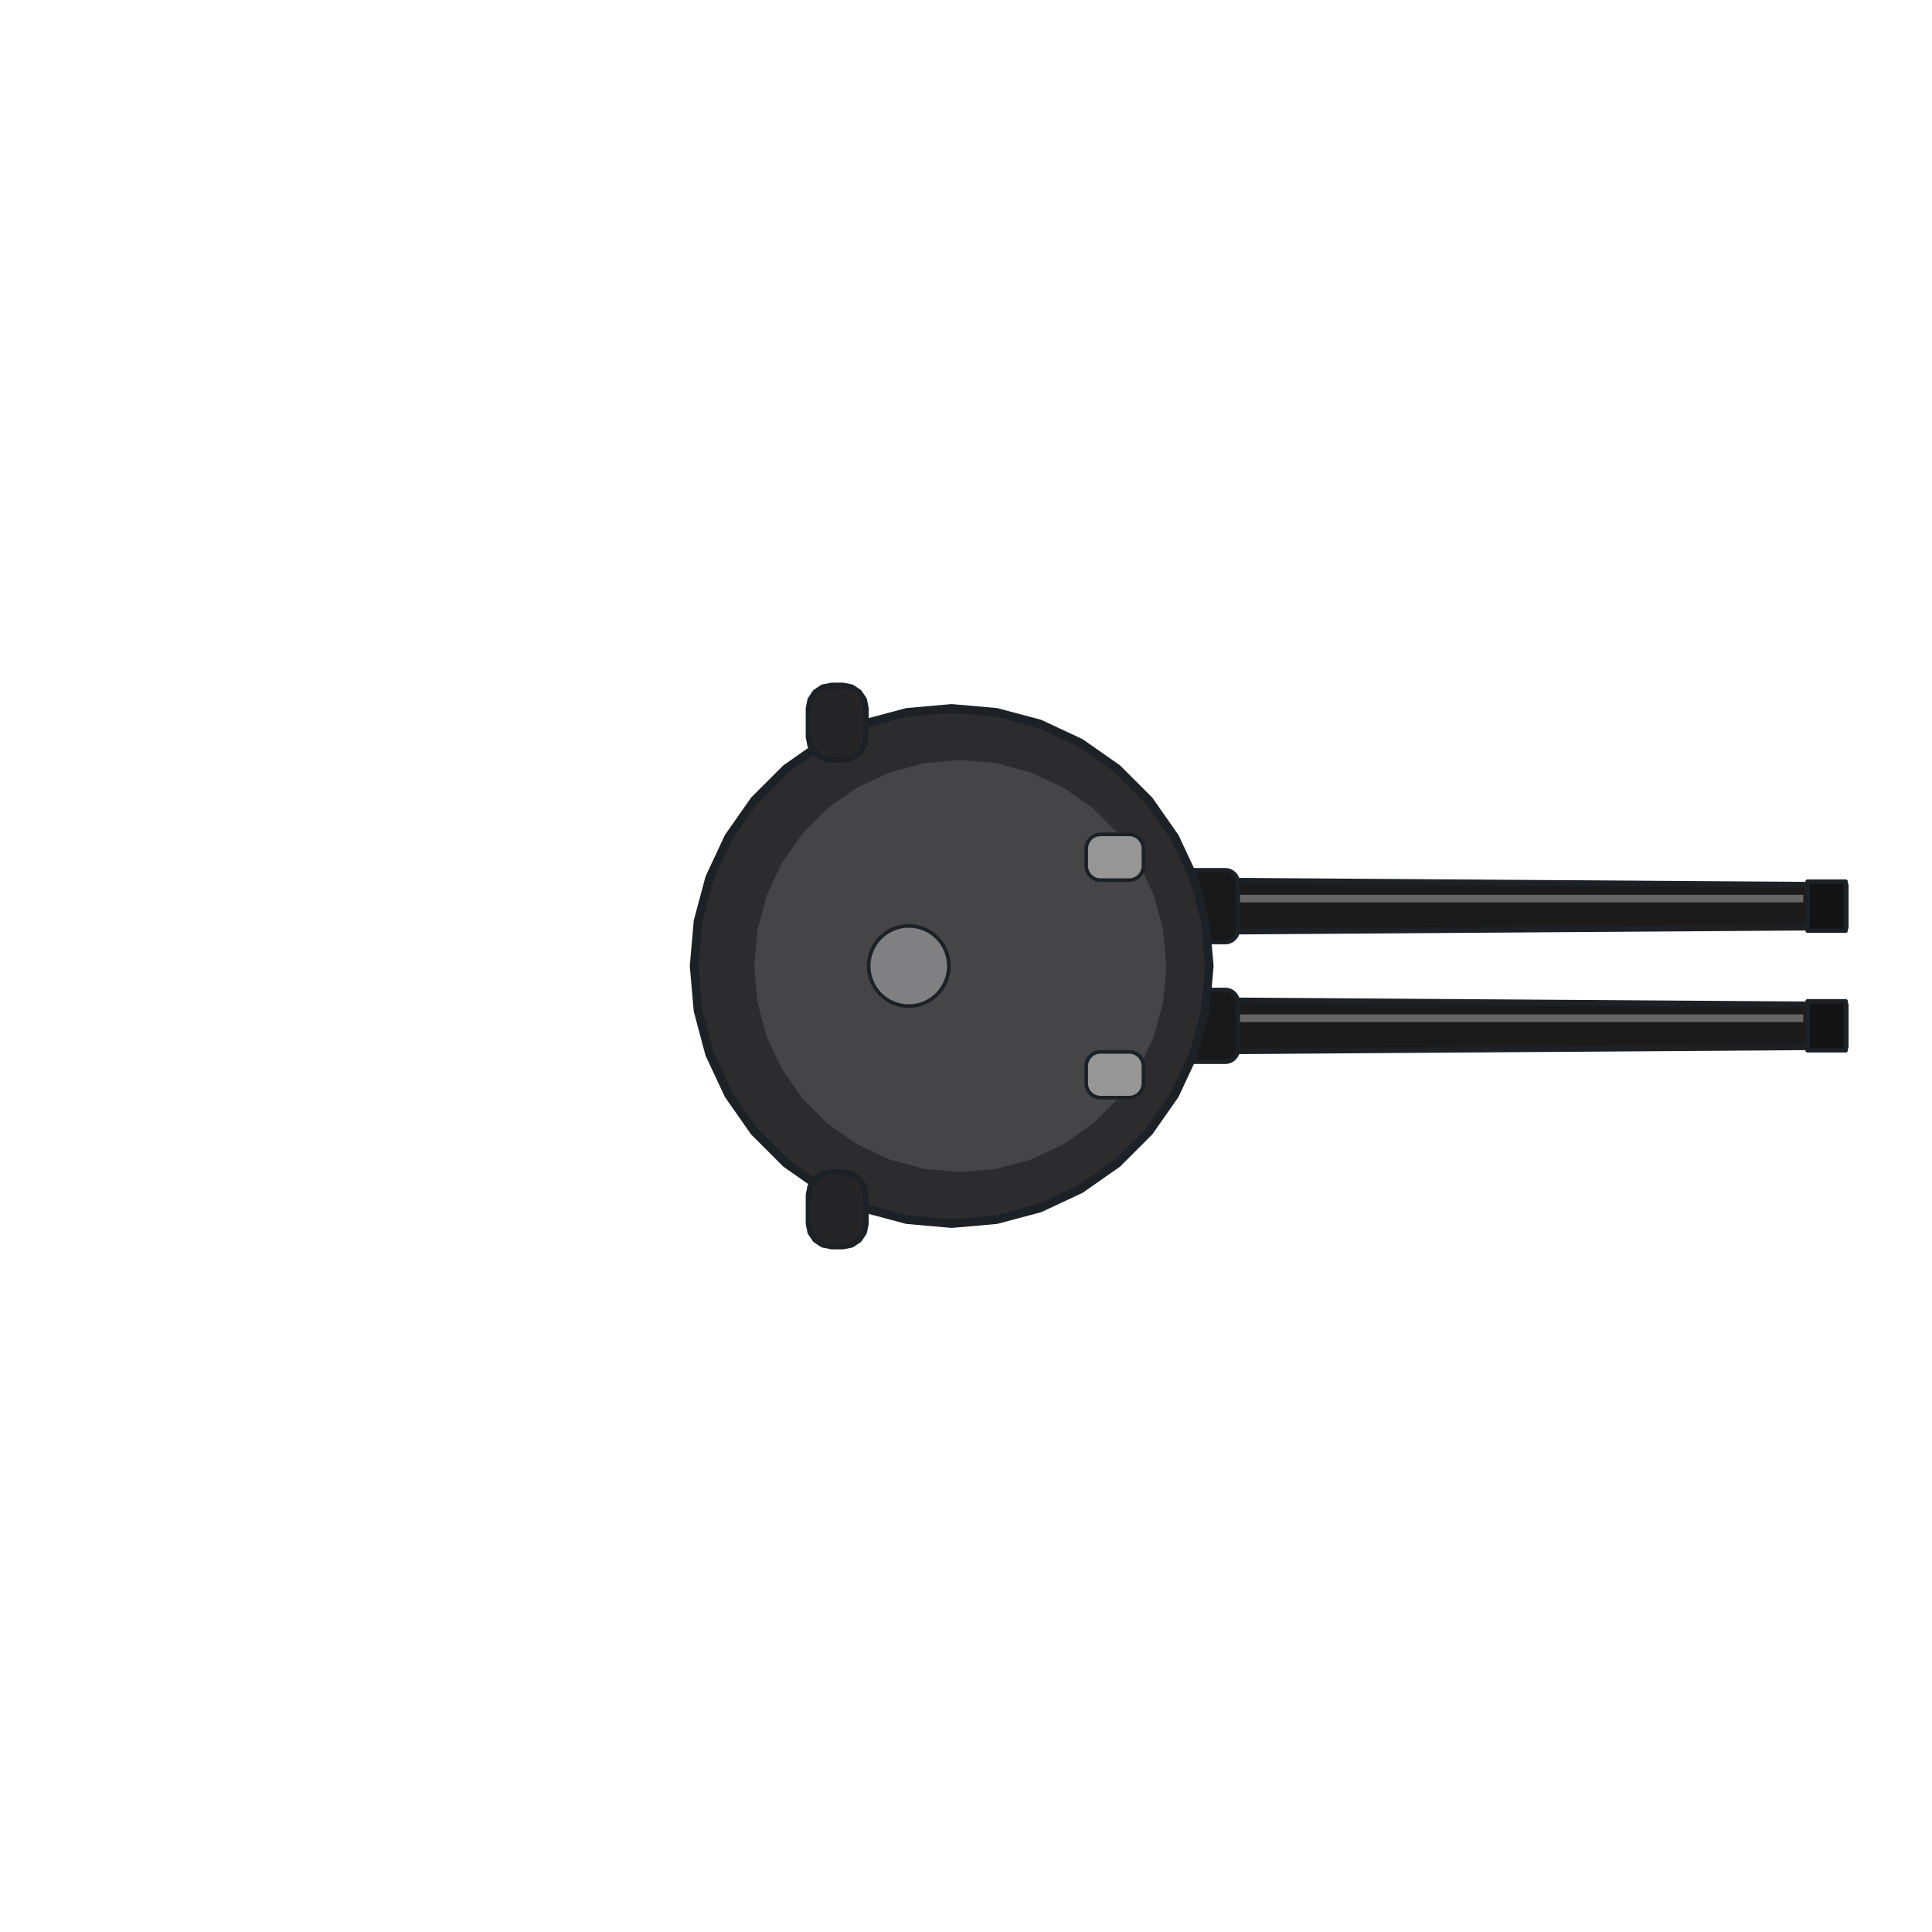
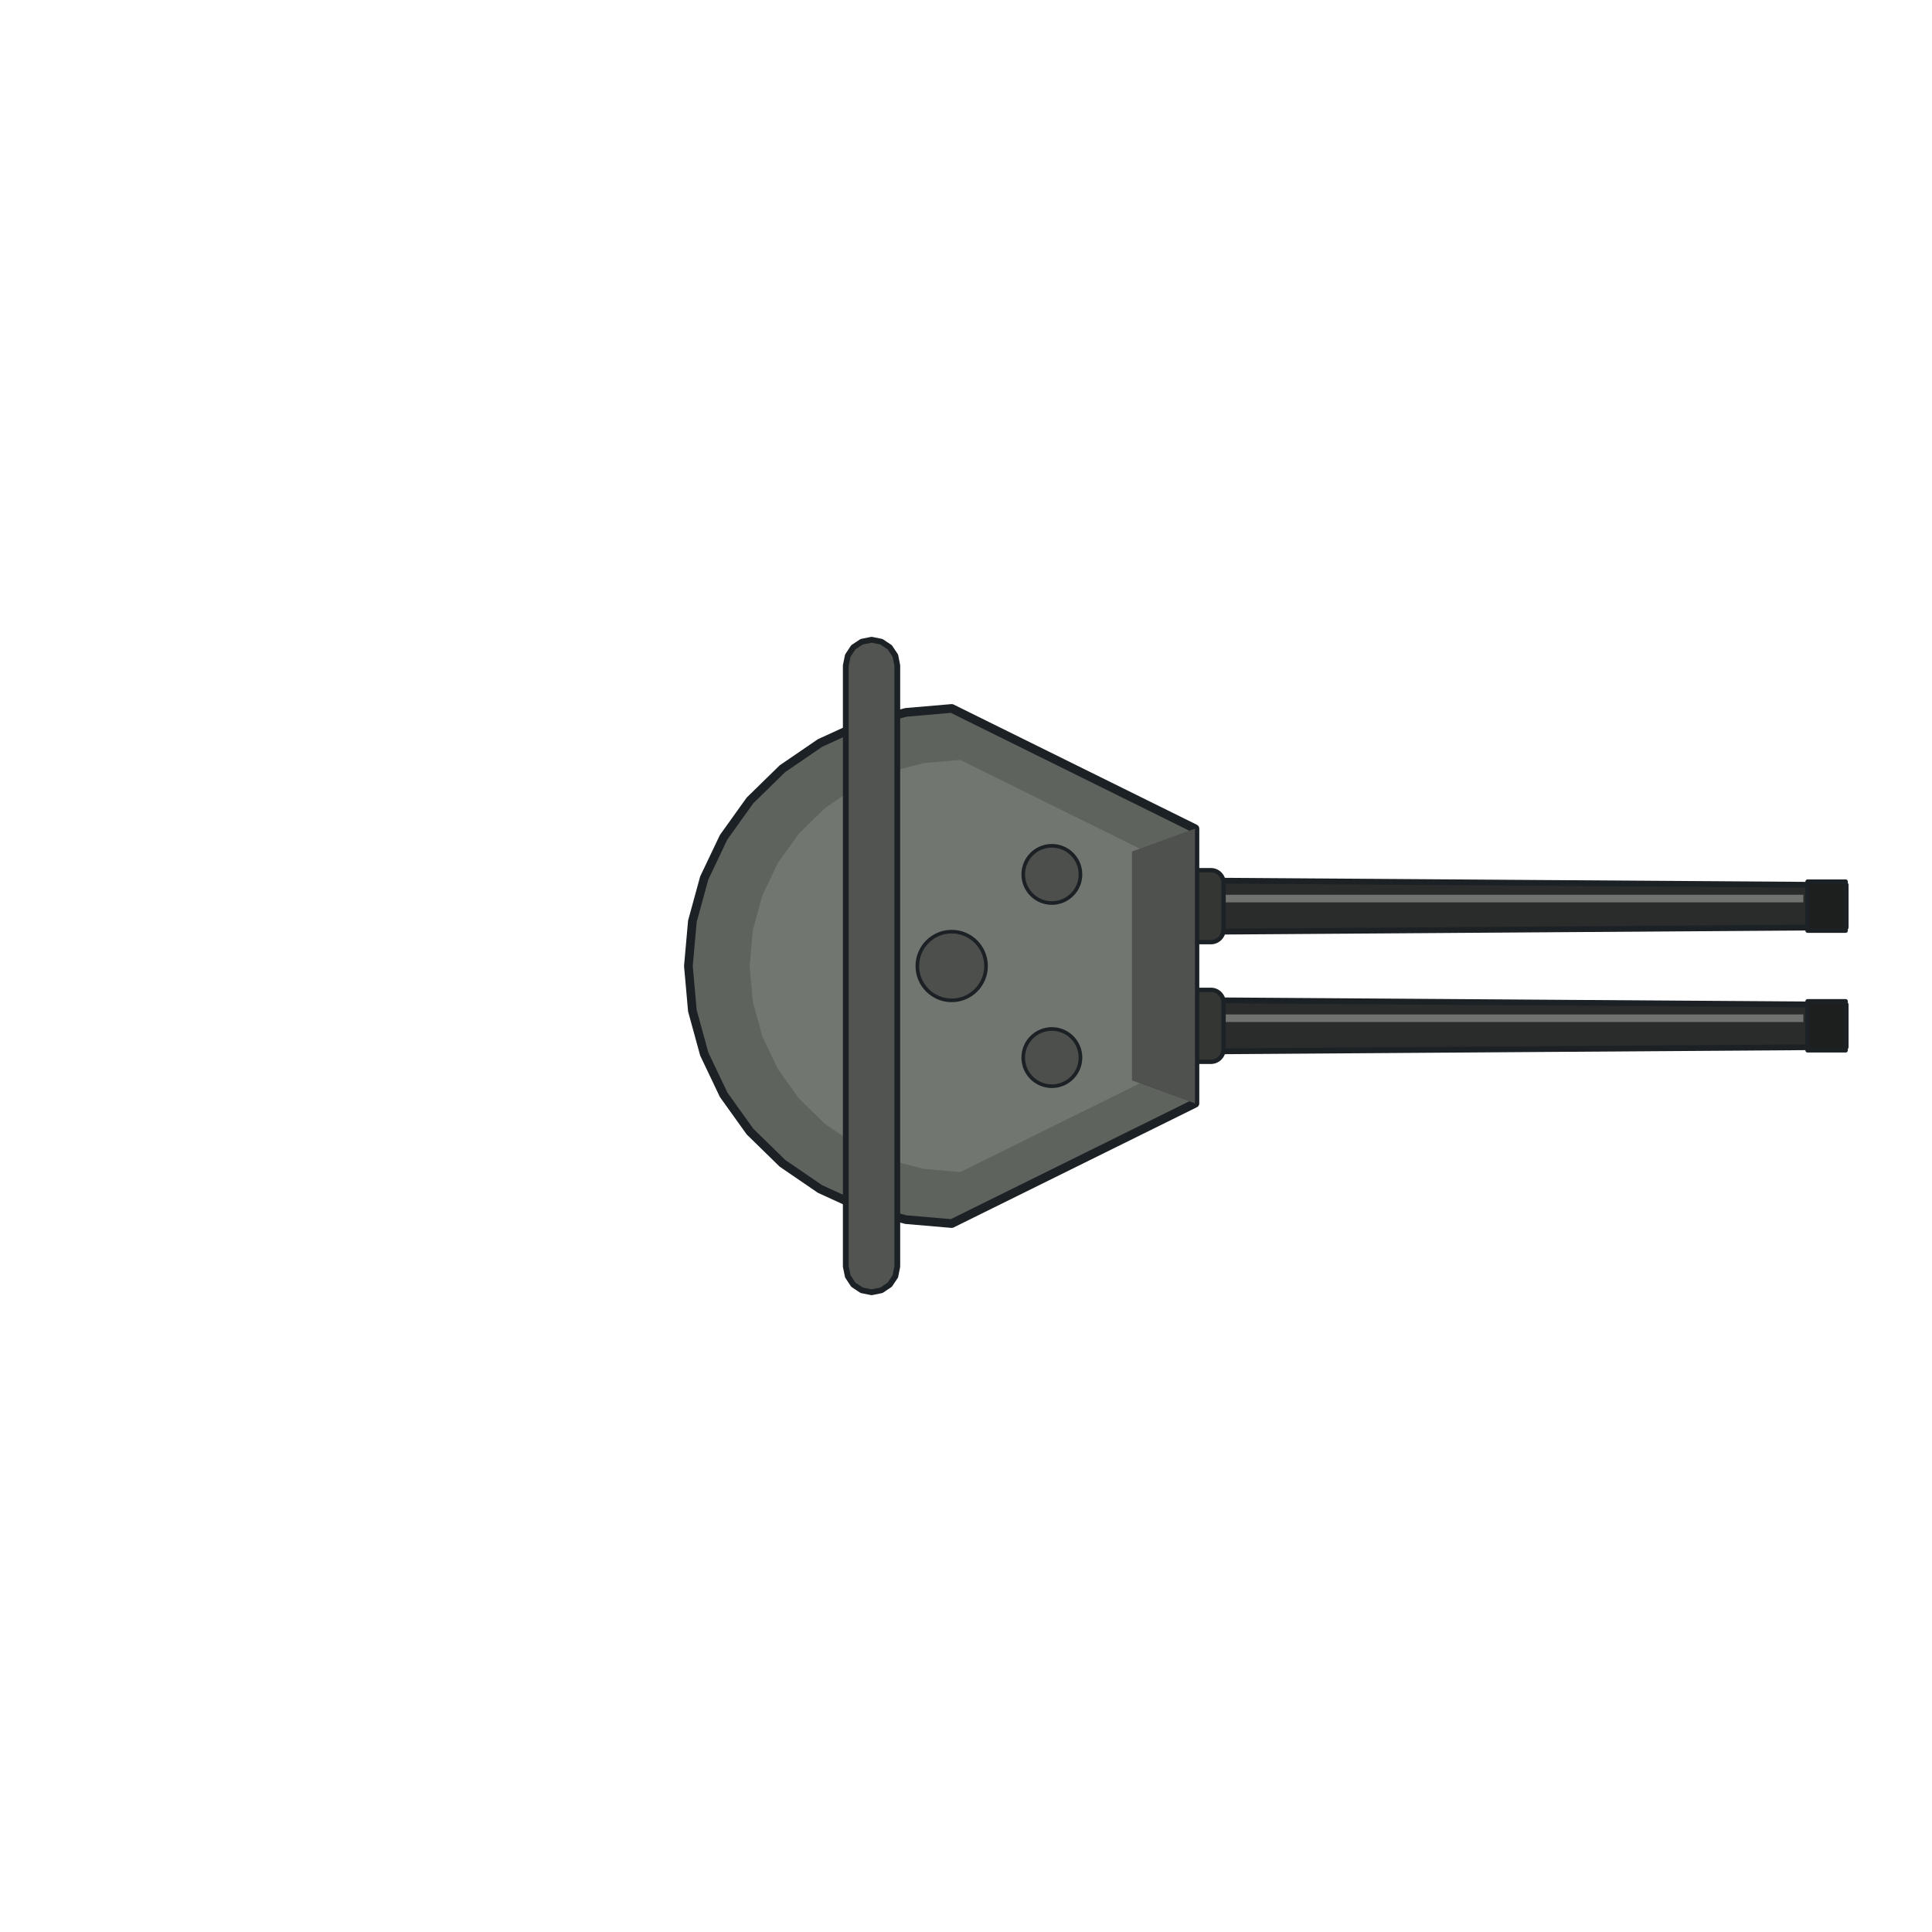
<svg xmlns="http://www.w3.org/2000/svg" width="320" height="320" viewBox="-16 -16 32 32" shape-rendering="geometricPrecision">
  <defs />
-   <path d="M2.37,-1.426 L14.57,-1.341 L14.57,-0.641 L2.37,-0.556 Z" fill="#1b1b1c" stroke="#1c2126" stroke-width="0.096" stroke-linejoin="round" />
-   <line x1="2.37" y1="-1.117" x2="13.869" y2="-1.117" stroke="#a4a4a4" stroke-width="0.126" stroke-opacity="0.55" />
-   <rect x="13.939" y="-1.398" width="0.631" height="0.813" fill="#131314" stroke="#1c2126" stroke-width="0.072" stroke-linejoin="round" />
-   <path d="M2.37,0.556 L14.57,0.641 L14.57,1.341 L2.37,1.426 Z" fill="#1b1b1c" stroke="#1c2126" stroke-width="0.096" stroke-linejoin="round" />
-   <line x1="2.37" y1="0.865" x2="13.869" y2="0.865" stroke="#a4a4a4" stroke-width="0.126" stroke-opacity="0.55" />
-   <rect x="13.939" y="0.584" width="0.631" height="0.813" fill="#131314" stroke="#1c2126" stroke-width="0.072" stroke-linejoin="round" />
-   <rect x="3.555" y="-1.587" width="0.948" height="1.192" rx="0.21" fill="#181819" stroke="#1c2126" stroke-width="0.072" stroke-linejoin="round" />
-   <rect x="3.555" y="0.395" width="0.948" height="1.192" rx="0.21" fill="#181819" stroke="#1c2126" stroke-width="0.072" stroke-linejoin="round" />
-   <path d="M4.029,0 L3.964,0.741 L3.772,1.459 L3.457,2.133 L3.031,2.742 L2.505,3.268 L1.896,3.694 L1.222,4.009 L0.504,4.201 L-0.237,4.266 L-0.978,4.201 L-1.696,4.009 L-2.37,3.694 L-2.979,3.268 L-3.505,2.742 L-3.931,2.133 L-4.246,1.459 L-4.438,0.741 L-4.503,0 L-4.438,-0.741 L-4.246,-1.459 L-3.931,-2.133 L-3.505,-2.742 L-2.979,-3.268 L-2.37,-3.694 L-1.696,-4.009 L-0.978,-4.201 L-0.237,-4.266 L0.504,-4.201 L1.222,-4.009 L1.896,-3.694 L2.505,-3.268 L3.031,-2.742 L3.457,-2.133 L3.772,-1.459 L3.964,-0.741 Z" fill="#2c2c2e" stroke="#1c2126" stroke-width="0.144" stroke-linejoin="round" />
-   <path d="M4.029,0 L3.964,0.741 L3.772,1.459 L3.457,2.133 L3.031,2.742 L2.505,3.268 L1.896,3.694 L1.222,4.009 L0.504,4.201 L-0.237,4.266 L-0.978,4.201 L-1.696,4.009 L-2.37,3.694 L-2.979,3.268 L-3.505,2.742 L-3.931,2.133 L-4.246,1.459 L-4.438,0.741 L-4.503,0 L-4.438,-0.741 L-4.246,-1.459 L-3.931,-2.133 L-3.505,-2.742 L-2.979,-3.268 L-2.37,-3.694 L-1.696,-4.009 L-0.978,-4.201 L-0.237,-4.266 L0.504,-4.201 L1.222,-4.009 L1.896,-3.694 L2.505,-3.268 L3.031,-2.742 L3.457,-2.133 L3.772,-1.459 L3.964,-0.741 Z" fill="#454547" transform="translate(0.095,0) scale(0.8)" />
-   <path d="M-2.038,-4.645 L-1.893,-4.616 L-1.77,-4.534 L-1.688,-4.411 L-1.659,-4.266 L-1.659,-3.792 L-1.688,-3.647 L-1.77,-3.524 L-1.893,-3.442 L-2.038,-3.413 L-2.228,-3.413 L-2.373,-3.442 L-2.496,-3.524 L-2.578,-3.647 L-2.607,-3.792 L-2.607,-4.266 L-2.578,-4.411 L-2.496,-4.534 L-2.373,-4.616 L-2.228,-4.645 Z" fill="#252527" stroke="#1c2126" stroke-width="0.096" stroke-linejoin="round" />
-   <path d="M-2.038,3.413 L-1.893,3.442 L-1.77,3.524 L-1.688,3.647 L-1.659,3.792 L-1.659,4.266 L-1.688,4.411 L-1.77,4.534 L-1.893,4.616 L-2.038,4.645 L-2.228,4.645 L-2.373,4.616 L-2.496,4.534 L-2.578,4.411 L-2.607,4.266 L-2.607,3.792 L-2.578,3.647 L-2.496,3.524 L-2.373,3.442 L-2.228,3.413 Z" fill="#252527" stroke="#1c2126" stroke-width="0.096" stroke-linejoin="round" />
-   <rect x="1.991" y="-2.18" width="0.948" height="0.758" rx="0.237" fill="#969696" stroke="#1c2126" stroke-width="0.06" stroke-linejoin="round" />
-   <rect x="1.991" y="1.422" width="0.948" height="0.758" rx="0.237" fill="#969696" stroke="#1c2126" stroke-width="0.06" stroke-linejoin="round" />
-   <circle cx="-0.948" cy="0" r="0.664" fill="#808082" stroke="#1c2126" stroke-width="0.06" stroke-linejoin="round" />
+   <path d="M2.37,-1.426 L14.57,-1.341 L14.57,-0.641 L2.37,-0.556 Z" fill="#2a2c2b" stroke="#1c2126" stroke-width="0.096" stroke-linejoin="round" />
+   <line x1="2.37" y1="-1.117" x2="13.869" y2="-1.117" stroke="#aaabaa" stroke-width="0.126" stroke-opacity="0.55" />
+   <rect x="13.939" y="-1.398" width="0.631" height="0.813" fill="#1d1f1e" stroke="#1c2126" stroke-width="0.072" stroke-linejoin="round" />
+   <path d="M2.37,0.556 L14.57,0.641 L14.57,1.341 L2.37,1.426 Z" fill="#2a2c2b" stroke="#1c2126" stroke-width="0.096" stroke-linejoin="round" />
+   <line x1="2.37" y1="0.865" x2="13.869" y2="0.865" stroke="#aaabaa" stroke-width="0.126" stroke-opacity="0.55" />
+   <rect x="13.939" y="0.584" width="0.631" height="0.813" fill="#1d1f1e" stroke="#1c2126" stroke-width="0.072" stroke-linejoin="round" />
+   <rect x="3.318" y="-1.587" width="0.948" height="1.192" rx="0.21" fill="#343634" stroke="#1c2126" stroke-width="0.072" stroke-linejoin="round" />
+   <rect x="3.318" y="0.395" width="0.948" height="1.192" rx="0.21" fill="#343634" stroke="#1c2126" stroke-width="0.072" stroke-linejoin="round" />
+   <path d="M3.792,-2.275 L-0.237,-4.266 L-0.994,-4.201 L-1.728,-4.009 L-2.417,-3.694 L-3.04,-3.268 L-3.578,-2.742 L-4.014,-2.133 L-4.335,-1.459 L-4.532,-0.741 L-4.598,-0 L-4.598,0 L-4.532,0.741 L-4.335,1.459 L-4.014,2.133 L-3.578,2.742 L-3.04,3.268 L-2.417,3.694 L-1.728,4.009 L-0.994,4.201 L-0.237,4.266 L3.792,2.275 Z" fill="#5f635e" stroke="#1c2126" stroke-width="0.144" stroke-linejoin="round" />
+   <path d="M3.792,-2.275 L-0.237,-4.266 L-0.994,-4.201 L-1.728,-4.009 L-2.417,-3.694 L-3.04,-3.268 L-3.578,-2.742 L-4.014,-2.133 L-4.335,-1.459 L-4.532,-0.741 L-4.598,-0 L-4.598,0 L-4.532,0.741 L-4.335,1.459 L-4.014,2.133 L-3.578,2.742 L-3.04,3.268 L-2.417,3.694 L-1.728,4.009 L-0.994,4.201 L-0.237,4.266 L3.792,2.275 Z" fill="#727671" transform="translate(0.095,0) scale(0.8)" />
+   <path d="M3.792,-2.275 L3.792,2.275 L2.749,1.896 L2.749,-1.896 Z" fill="#4e514d" />
+   <path d="M-1.564,-5.404 L-1.401,-5.371 L-1.263,-5.279 L-1.17,-5.14 L-1.138,-4.977 L-1.138,4.977 L-1.17,5.14 L-1.263,5.279 L-1.401,5.371 L-1.564,5.404 L-1.564,5.404 L-1.727,5.371 L-1.866,5.279 L-1.958,5.14 L-1.991,4.977 L-1.991,-4.977 L-1.958,-5.14 L-1.866,-5.279 L-1.727,-5.371 L-1.564,-5.404 Z" fill="#515450" stroke="#1c2126" stroke-width="0.096" stroke-linejoin="round" />
+   <circle cx="1.422" cy="-1.517" r="0.474" fill="#4c4f4b" stroke="#1c2126" stroke-width="0.06" stroke-linejoin="round" />
+   <circle cx="1.422" cy="1.517" r="0.474" fill="#4c4f4b" stroke="#1c2126" stroke-width="0.06" stroke-linejoin="round" />
+   <circle cx="-0.237" cy="0" r="0.569" fill="#4c4f4b" stroke="#1c2126" stroke-width="0.06" stroke-linejoin="round" />
</svg>
